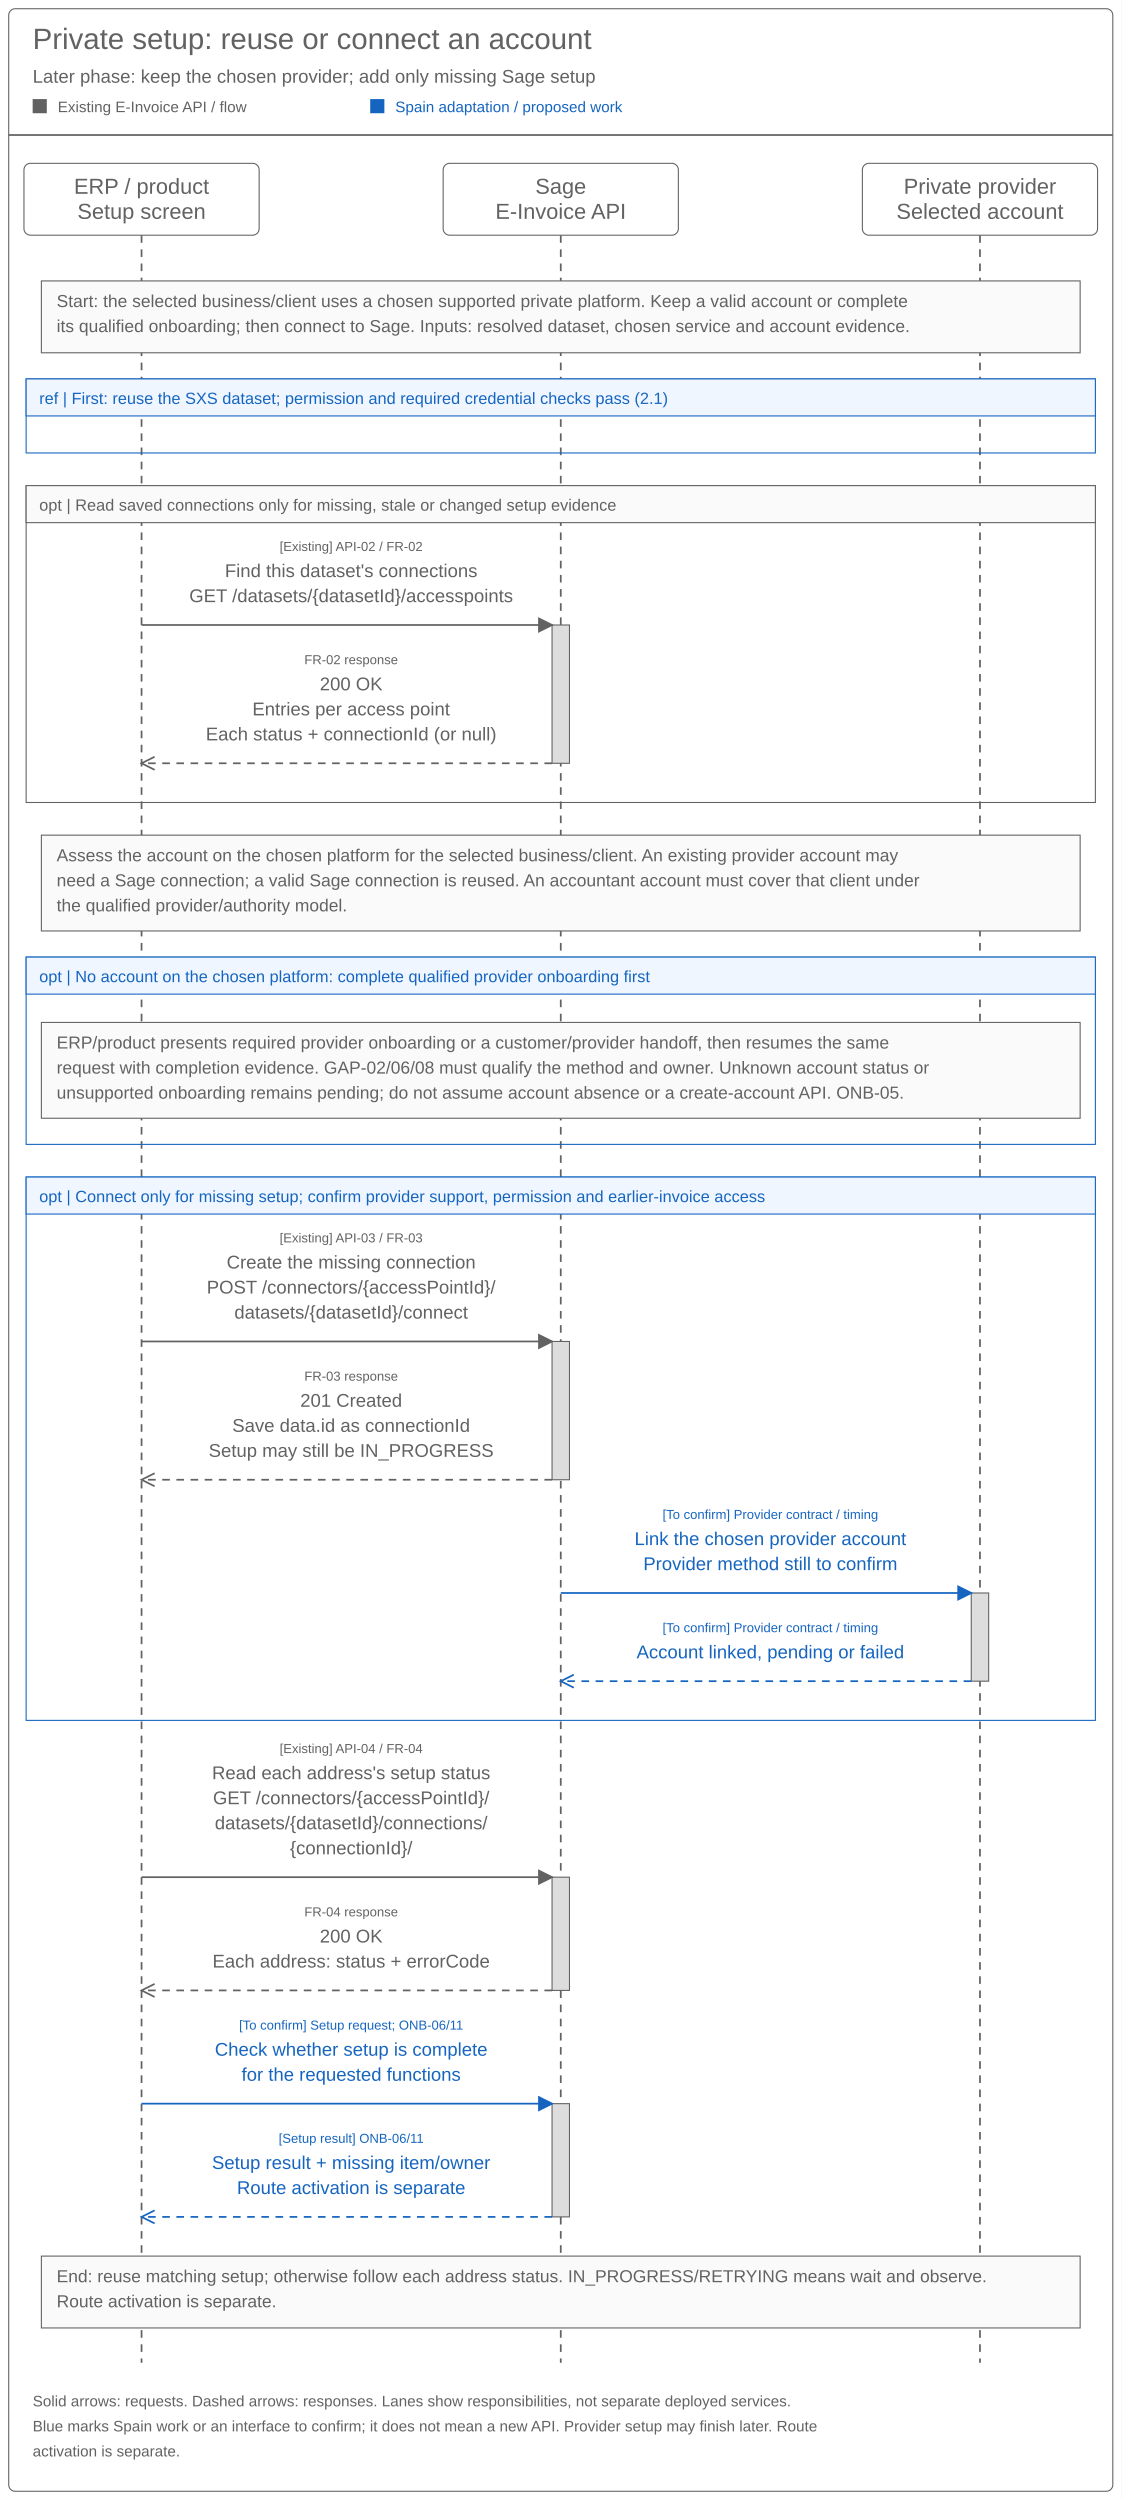
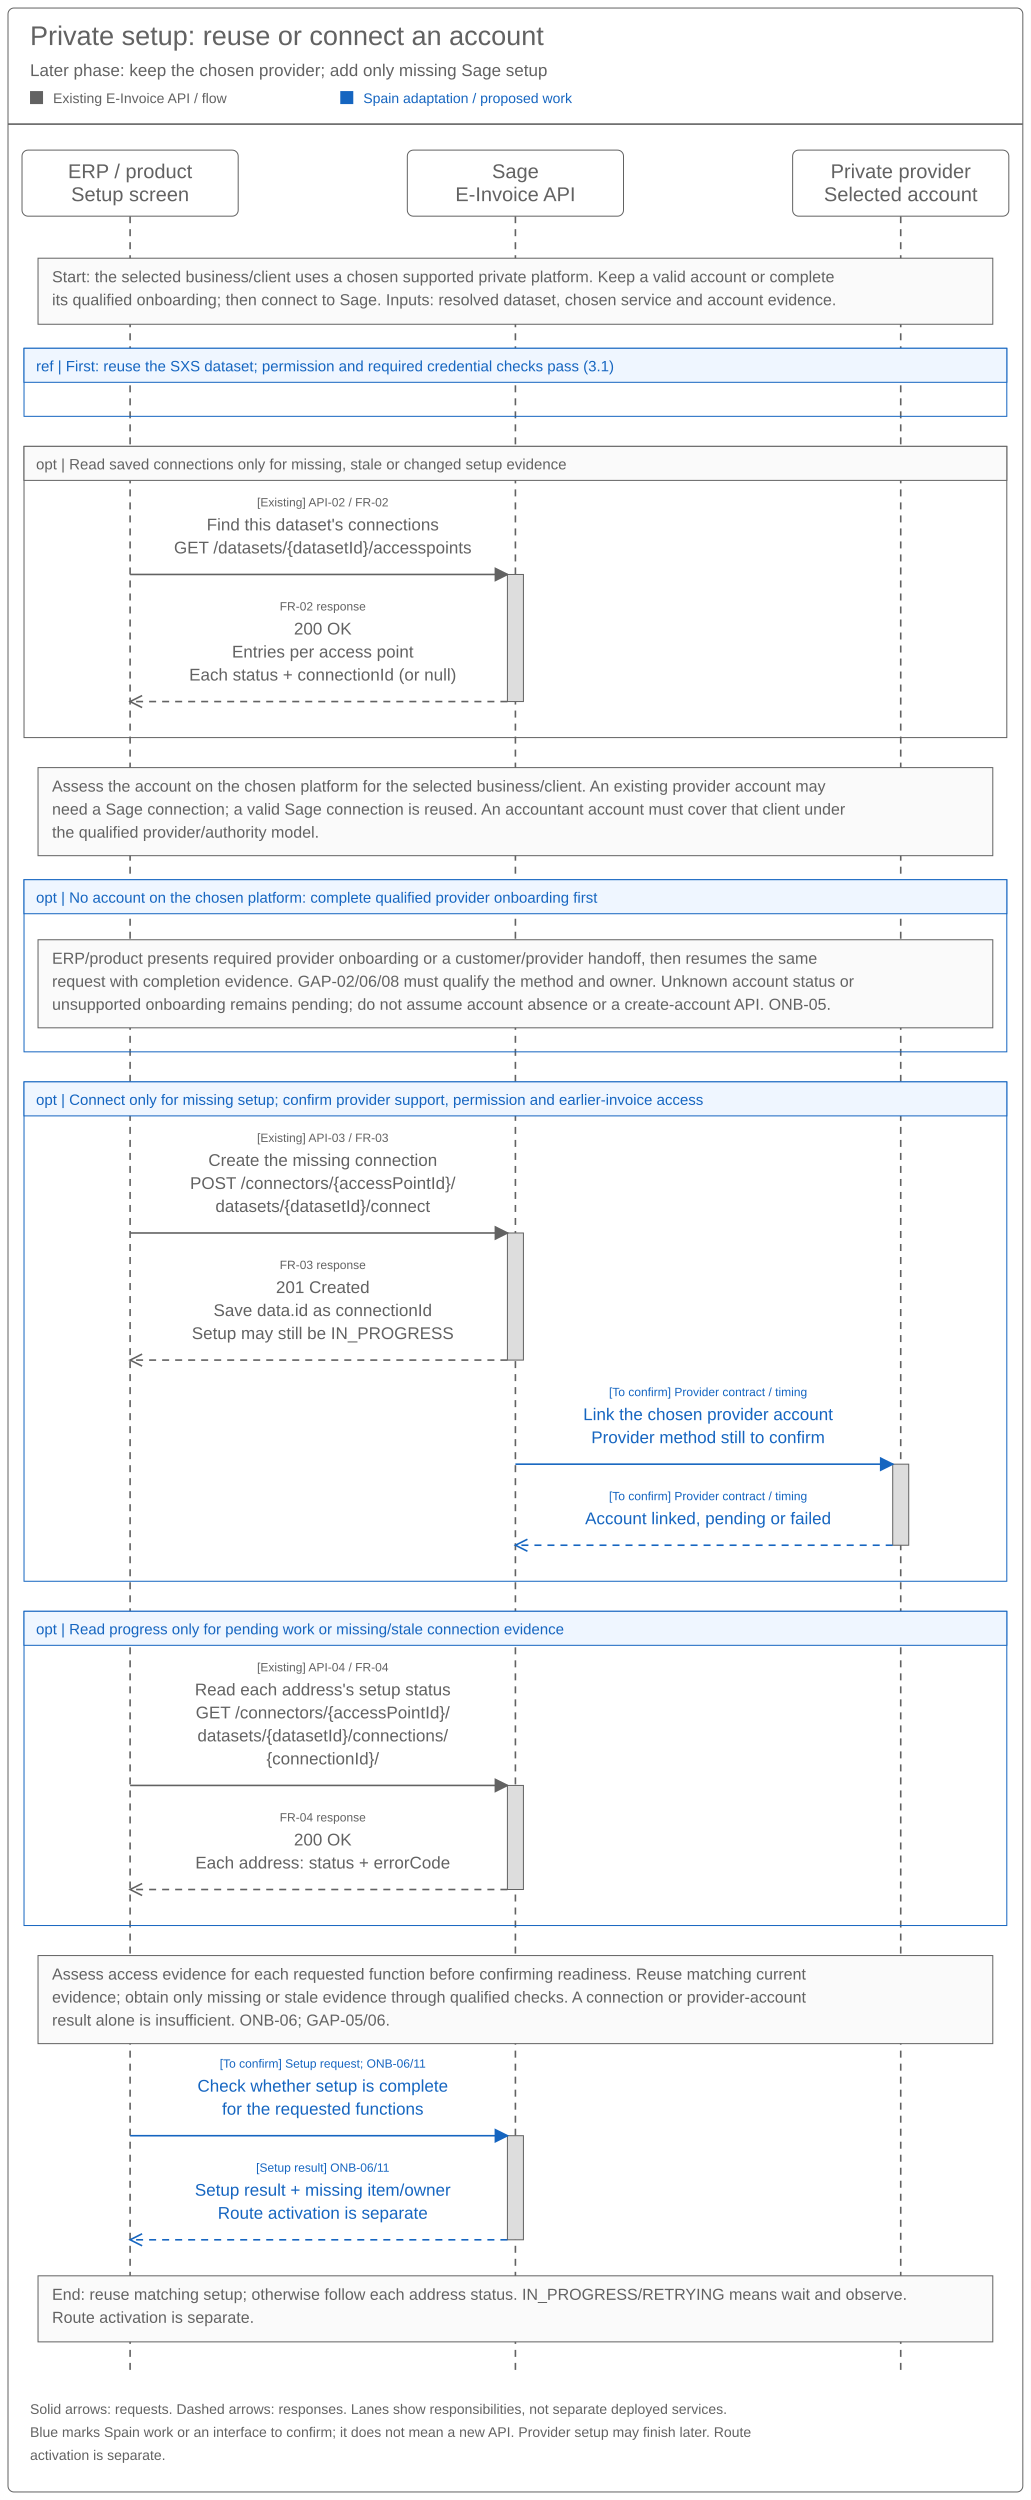
- <svg xmlns="http://www.w3.org/2000/svg" aria-label="Private setup: reuse or connect an account" width="1030" height="2296" viewBox="0 0 1030 2296" role="img">
-   <rect width="1030" height="2296" fill="white" />
-   <rect x="8" y="8" width="1014" height="2280" fill="white" stroke="#626262" rx="6" />
+ <svg xmlns="http://www.w3.org/2000/svg" aria-label="Private setup: reuse or connect an account" width="1030" height="2498" viewBox="0 0 1030 2498" role="img">
+   <rect width="1030" height="2498" fill="white" />
+   <rect x="8" y="8" width="1014" height="2482" fill="white" stroke="#626262" rx="6" />
  <text font-family="Arial, sans-serif" font-size="27" text-anchor="start" x="30" y="45" fill="#626262">Private setup: reuse or connect an account</text>
  <text font-family="Arial, sans-serif" font-size="17" text-anchor="start" x="30" y="76" fill="#626262">Later phase: keep the chosen provider; add only missing Sage setup</text>
  <path d="M 8,124 L 1022,124" fill="none" stroke="#626262" stroke-width="1.6" />
-   <path d="M 130,216 L 130,2170" fill="none" stroke="#626262" stroke-width="1.6" stroke-dasharray="7 6" />
+   <path d="M 130,216 L 130,2372" fill="none" stroke="#626262" stroke-width="1.6" stroke-dasharray="7 6" />
  <rect x="22" y="150" width="216" height="66" fill="white" stroke="#626262" rx="6" />
  <text font-family="Arial, sans-serif" font-size="20" text-anchor="middle" x="130" y="178" fill="#626262">ERP / product</text>
  <text font-family="Arial, sans-serif" font-size="20" text-anchor="middle" x="130" y="201" fill="#626262">Setup screen</text>
-   <path d="M 515,216 L 515,2170" fill="none" stroke="#626262" stroke-width="1.6" stroke-dasharray="7 6" />
+   <path d="M 515,216 L 515,2372" fill="none" stroke="#626262" stroke-width="1.6" stroke-dasharray="7 6" />
  <rect x="407" y="150" width="216" height="66" fill="white" stroke="#626262" rx="6" />
  <text font-family="Arial, sans-serif" font-size="20" text-anchor="middle" x="515" y="178" fill="#626262">Sage</text>
  <text font-family="Arial, sans-serif" font-size="20" text-anchor="middle" x="515" y="201" fill="#626262">E-Invoice API</text>
-   <path d="M 900,216 L 900,2170" fill="none" stroke="#626262" stroke-width="1.6" stroke-dasharray="7 6" />
+   <path d="M 900,216 L 900,2372" fill="none" stroke="#626262" stroke-width="1.6" stroke-dasharray="7 6" />
  <rect x="792" y="150" width="216" height="66" fill="white" stroke="#626262" rx="6" />
  <text font-family="Arial, sans-serif" font-size="20" text-anchor="middle" x="900" y="178" fill="#626262">Private provider</text>
  <text font-family="Arial, sans-serif" font-size="20" text-anchor="middle" x="900" y="201" fill="#626262">Selected account</text>
  <rect x="24" y="348" width="982" height="68" fill="none" stroke="#1565C0" rx="0" />
  <rect x="24" y="446" width="982" height="291" fill="none" stroke="#626262" rx="0" />
  <rect x="24" y="879" width="982" height="172" fill="none" stroke="#1565C0" rx="0" />
  <rect x="24" y="1081" width="982" height="499" fill="none" stroke="#1565C0" rx="0" />
+   <rect x="24" y="1610" width="982" height="314" fill="none" stroke="#1565C0" rx="0" />
  <rect x="507" y="574" width="16" height="127" fill="#dddddd" stroke="#626262" rx="0" />
  <rect x="507" y="1232" width="16" height="127" fill="#dddddd" stroke="#626262" rx="0" />
  <rect x="892" y="1463" width="16" height="81" fill="#dddddd" stroke="#626262" rx="0" />
-   <rect x="507" y="1724" width="16" height="104" fill="#dddddd" stroke="#626262" rx="0" />
-   <rect x="507" y="1932" width="16" height="104" fill="#dddddd" stroke="#626262" rx="0" />
+   <rect x="507" y="1784" width="16" height="104" fill="#dddddd" stroke="#626262" rx="0" />
+   <rect x="507" y="2134" width="16" height="104" fill="#dddddd" stroke="#626262" rx="0" />
  <rect x="24" y="348" width="982" height="34" fill="#EFF6FF" stroke="#1565C0" rx="0" />
-   <text font-family="Arial, sans-serif" font-size="15" text-anchor="start" x="36" y="371" fill="#1565C0">ref | First: reuse the SXS dataset; permission and required credential checks pass (2.1)</text>
+   <text font-family="Arial, sans-serif" font-size="15" text-anchor="start" x="36" y="371" fill="#1565C0">ref | First: reuse the SXS dataset; permission and required credential checks pass (3.1)</text>
  <rect x="24" y="446" width="982" height="34" fill="#FAFAFA" stroke="#626262" rx="0" />
  <text font-family="Arial, sans-serif" font-size="15" text-anchor="start" x="36" y="469" fill="#626262">opt | Read saved connections only for missing, stale or changed setup evidence</text>
  <rect x="24" y="879" width="982" height="34" fill="#EFF6FF" stroke="#1565C0" rx="0" />
  <text font-family="Arial, sans-serif" font-size="15" text-anchor="start" x="36" y="902" fill="#1565C0">opt | No account on the chosen platform: complete qualified provider onboarding first</text>
  <rect x="24" y="1081" width="982" height="34" fill="#EFF6FF" stroke="#1565C0" rx="0" />
  <text font-family="Arial, sans-serif" font-size="15" text-anchor="start" x="36" y="1104" fill="#1565C0">opt | Connect only for missing setup; confirm provider support, permission and earlier-invoice access</text>
+   <rect x="24" y="1610" width="982" height="34" fill="#EFF6FF" stroke="#1565C0" rx="0" />
+   <text font-family="Arial, sans-serif" font-size="15" text-anchor="start" x="36" y="1633" fill="#1565C0">opt | Read progress only for pending work or missing/stale connection evidence</text>
  <rect x="38" y="258" width="954" height="66" fill="#fafafa" stroke="#626262" rx="0" />
  <text font-family="Arial, sans-serif" font-size="16" text-anchor="start" x="52" y="282" fill="#626262">Start: the selected business/client uses a chosen supported private platform. Keep a valid account or complete</text>
  <text font-family="Arial, sans-serif" font-size="16" text-anchor="start" x="52" y="305" fill="#626262">its qualified onboarding; then connect to Sage. Inputs: resolved dataset, chosen service and account evidence.</text>
  <rect x="38" y="767" width="954" height="88" fill="#fafafa" stroke="#626262" rx="0" />
  <text font-family="Arial, sans-serif" font-size="16" text-anchor="start" x="52" y="791" fill="#626262">Assess the account on the chosen platform for the selected business/client. An existing provider account may</text>
  <text font-family="Arial, sans-serif" font-size="16" text-anchor="start" x="52" y="814" fill="#626262">need a Sage connection; a valid Sage connection is reused. An accountant account must cover that client under</text>
  <text font-family="Arial, sans-serif" font-size="16" text-anchor="start" x="52" y="837" fill="#626262">the qualified provider/authority model.</text>
  <rect x="38" y="939" width="954" height="88" fill="#fafafa" stroke="#626262" rx="0" />
  <text font-family="Arial, sans-serif" font-size="16" text-anchor="start" x="52" y="963" fill="#626262">ERP/product presents required provider onboarding or a customer/provider handoff, then resumes the same</text>
  <text font-family="Arial, sans-serif" font-size="16" text-anchor="start" x="52" y="986" fill="#626262">request with completion evidence. GAP-02/06/08 must qualify the method and owner. Unknown account status or</text>
  <text font-family="Arial, sans-serif" font-size="16" text-anchor="start" x="52" y="1009" fill="#626262">unsupported onboarding remains pending; do not assume account absence or a create-account API. ONB-05.</text>
-   <rect x="38" y="2072" width="954" height="66" fill="#fafafa" stroke="#626262" rx="0" />
-   <text font-family="Arial, sans-serif" font-size="16" text-anchor="start" x="52" y="2096" fill="#626262">End: reuse matching setup; otherwise follow each address status. IN_PROGRESS/RETRYING means wait and observe.</text>
-   <text font-family="Arial, sans-serif" font-size="16" text-anchor="start" x="52" y="2119" fill="#626262">Route activation is separate.</text>
+   <rect x="38" y="1954" width="954" height="88" fill="#fafafa" stroke="#626262" rx="0" />
+   <text font-family="Arial, sans-serif" font-size="16" text-anchor="start" x="52" y="1978" fill="#626262">Assess access evidence for each requested function before confirming readiness. Reuse matching current</text>
+   <text font-family="Arial, sans-serif" font-size="16" text-anchor="start" x="52" y="2001" fill="#626262">evidence; obtain only missing or stale evidence through qualified checks. A connection or provider-account</text>
+   <text font-family="Arial, sans-serif" font-size="16" text-anchor="start" x="52" y="2024" fill="#626262">result alone is insufficient. ONB-06; GAP-05/06.</text>
+   <rect x="38" y="2274" width="954" height="66" fill="#fafafa" stroke="#626262" rx="0" />
+   <text font-family="Arial, sans-serif" font-size="16" text-anchor="start" x="52" y="2298" fill="#626262">End: reuse matching setup; otherwise follow each address status. IN_PROGRESS/RETRYING means wait and observe.</text>
+   <text font-family="Arial, sans-serif" font-size="16" text-anchor="start" x="52" y="2321" fill="#626262">Route activation is separate.</text>
  <rect x="142" y="488" width="361" height="77" fill="white" stroke="none" rx="0" />
  <text font-family="Arial, sans-serif" font-size="12" text-anchor="middle" x="322.5" y="506" fill="#626262">[Existing] API-02 / FR-02</text>
  <text font-family="Arial, sans-serif" font-size="17" text-anchor="middle" x="322.5" y="530" fill="#626262">Find this dataset's connections</text>
  <text font-family="Arial, sans-serif" font-size="17" text-anchor="middle" x="322.5" y="553" fill="#626262">GET /datasets/{datasetId}/accesspoints</text>
  <path d="M 130,574 L 507,574" fill="none" stroke="#626262" stroke-width="1.6" />
  <path stroke-width="1.6" d="M 495,568 L 507,574 L 495,580 Z" fill="#626262" stroke="#626262" />
  <rect x="142" y="592" width="361" height="100" fill="white" stroke="none" rx="0" />
  <text font-family="Arial, sans-serif" font-size="12" text-anchor="middle" x="322.5" y="610" fill="#626262">FR-02 response</text>
  <text font-family="Arial, sans-serif" font-size="17" text-anchor="middle" x="322.5" y="634" fill="#626262">200 OK</text>
  <text font-family="Arial, sans-serif" font-size="17" text-anchor="middle" x="322.5" y="657" fill="#626262">Entries per access point</text>
  <text font-family="Arial, sans-serif" font-size="17" text-anchor="middle" x="322.5" y="680" fill="#626262">Each status + connectionId (or null)</text>
  <path d="M 507,701 L 130,701" fill="none" stroke="#626262" stroke-width="1.6" stroke-dasharray="7 6" />
  <path stroke-width="1.6" d="M 142,695 L 130,701 L 142,707" fill="none" stroke="#626262" />
  <rect x="142" y="1123" width="361" height="100" fill="white" stroke="none" rx="0" />
  <text font-family="Arial, sans-serif" font-size="12" text-anchor="middle" x="322.5" y="1141" fill="#626262">[Existing] API-03 / FR-03</text>
  <text font-family="Arial, sans-serif" font-size="17" text-anchor="middle" x="322.5" y="1165" fill="#626262">Create the missing connection</text>
  <text font-family="Arial, sans-serif" font-size="17" text-anchor="middle" x="322.5" y="1188" fill="#626262">POST /connectors/{accessPointId}/</text>
  <text font-family="Arial, sans-serif" font-size="17" text-anchor="middle" x="322.5" y="1211" fill="#626262">datasets/{datasetId}/connect</text>
  <path d="M 130,1232 L 507,1232" fill="none" stroke="#626262" stroke-width="1.6" />
  <path stroke-width="1.6" d="M 495,1226 L 507,1232 L 495,1238 Z" fill="#626262" stroke="#626262" />
  <rect x="142" y="1250" width="361" height="100" fill="white" stroke="none" rx="0" />
  <text font-family="Arial, sans-serif" font-size="12" text-anchor="middle" x="322.5" y="1268" fill="#626262">FR-03 response</text>
  <text font-family="Arial, sans-serif" font-size="17" text-anchor="middle" x="322.5" y="1292" fill="#626262">201 Created</text>
  <text font-family="Arial, sans-serif" font-size="17" text-anchor="middle" x="322.5" y="1315" fill="#626262">Save data.id as connectionId</text>
  <text font-family="Arial, sans-serif" font-size="17" text-anchor="middle" x="322.5" y="1338" fill="#626262">Setup may still be IN_PROGRESS</text>
  <path d="M 507,1359 L 130,1359" fill="none" stroke="#626262" stroke-width="1.6" stroke-dasharray="7 6" />
  <path stroke-width="1.6" d="M 142,1353 L 130,1359 L 142,1365" fill="none" stroke="#626262" />
  <rect x="527" y="1377" width="361" height="77" fill="white" stroke="none" rx="0" />
  <text font-family="Arial, sans-serif" font-size="12" text-anchor="middle" x="707.5" y="1395" fill="#1565C0">[To confirm] Provider contract / timing</text>
  <text font-family="Arial, sans-serif" font-size="17" text-anchor="middle" x="707.5" y="1419" fill="#1565C0">Link the chosen provider account</text>
  <text font-family="Arial, sans-serif" font-size="17" text-anchor="middle" x="707.5" y="1442" fill="#1565C0">Provider method still to confirm</text>
  <path d="M 515,1463 L 892,1463" fill="none" stroke="#1565C0" stroke-width="1.6" />
  <path stroke-width="1.6" d="M 880,1457 L 892,1463 L 880,1469 Z" fill="#1565C0" stroke="#1565C0" />
  <rect x="527" y="1481" width="361" height="54" fill="white" stroke="none" rx="0" />
  <text font-family="Arial, sans-serif" font-size="12" text-anchor="middle" x="707.5" y="1499" fill="#1565C0">[To confirm] Provider contract / timing</text>
  <text font-family="Arial, sans-serif" font-size="17" text-anchor="middle" x="707.5" y="1523" fill="#1565C0">Account linked, pending or failed</text>
  <path d="M 892,1544 L 515,1544" fill="none" stroke="#1565C0" stroke-width="1.6" stroke-dasharray="7 6" />
  <path stroke-width="1.6" d="M 527,1538 L 515,1544 L 527,1550" fill="none" stroke="#1565C0" />
-   <rect x="142" y="1592" width="361" height="123" fill="white" stroke="none" rx="0" />
-   <text font-family="Arial, sans-serif" font-size="12" text-anchor="middle" x="322.5" y="1610" fill="#626262">[Existing] API-04 / FR-04</text>
-   <text font-family="Arial, sans-serif" font-size="17" text-anchor="middle" x="322.5" y="1634" fill="#626262">Read each address's setup status</text>
-   <text font-family="Arial, sans-serif" font-size="17" text-anchor="middle" x="322.5" y="1657" fill="#626262">GET /connectors/{accessPointId}/</text>
-   <text font-family="Arial, sans-serif" font-size="17" text-anchor="middle" x="322.5" y="1680" fill="#626262">datasets/{datasetId}/connections/</text>
-   <text font-family="Arial, sans-serif" font-size="17" text-anchor="middle" x="322.5" y="1703" fill="#626262">{connectionId}/</text>
-   <path d="M 130,1724 L 507,1724" fill="none" stroke="#626262" stroke-width="1.6" />
-   <path stroke-width="1.6" d="M 495,1718 L 507,1724 L 495,1730 Z" fill="#626262" stroke="#626262" />
-   <rect x="142" y="1742" width="361" height="77" fill="white" stroke="none" rx="0" />
-   <text font-family="Arial, sans-serif" font-size="12" text-anchor="middle" x="322.5" y="1760" fill="#626262">FR-04 response</text>
-   <text font-family="Arial, sans-serif" font-size="17" text-anchor="middle" x="322.5" y="1784" fill="#626262">200 OK</text>
-   <text font-family="Arial, sans-serif" font-size="17" text-anchor="middle" x="322.5" y="1807" fill="#626262">Each address: status + errorCode</text>
-   <path d="M 507,1828 L 130,1828" fill="none" stroke="#626262" stroke-width="1.6" stroke-dasharray="7 6" />
-   <path stroke-width="1.6" d="M 142,1822 L 130,1828 L 142,1834" fill="none" stroke="#626262" />
-   <rect x="142" y="1846" width="361" height="77" fill="white" stroke="none" rx="0" />
-   <text font-family="Arial, sans-serif" font-size="12" text-anchor="middle" x="322.5" y="1864" fill="#1565C0">[To confirm] Setup request; ONB-06/11</text>
-   <text font-family="Arial, sans-serif" font-size="17" text-anchor="middle" x="322.5" y="1888" fill="#1565C0">Check whether setup is complete</text>
-   <text font-family="Arial, sans-serif" font-size="17" text-anchor="middle" x="322.5" y="1911" fill="#1565C0">for the requested functions</text>
-   <path d="M 130,1932 L 507,1932" fill="none" stroke="#1565C0" stroke-width="1.6" />
-   <path stroke-width="1.6" d="M 495,1926 L 507,1932 L 495,1938 Z" fill="#1565C0" stroke="#1565C0" />
-   <rect x="142" y="1950" width="361" height="77" fill="white" stroke="none" rx="0" />
-   <text font-family="Arial, sans-serif" font-size="12" text-anchor="middle" x="322.5" y="1968" fill="#1565C0">[Setup result] ONB-06/11</text>
-   <text font-family="Arial, sans-serif" font-size="17" text-anchor="middle" x="322.5" y="1992" fill="#1565C0">Setup result + missing item/owner</text>
-   <text font-family="Arial, sans-serif" font-size="17" text-anchor="middle" x="322.5" y="2015" fill="#1565C0">Route activation is separate</text>
-   <path d="M 507,2036 L 130,2036" fill="none" stroke="#1565C0" stroke-width="1.6" stroke-dasharray="7 6" />
-   <path stroke-width="1.6" d="M 142,2030 L 130,2036 L 142,2042" fill="none" stroke="#1565C0" />
-   <text font-family="Arial, sans-serif" font-size="14" text-anchor="start" x="30" y="2210" fill="#626262">Solid arrows: requests. Dashed arrows: responses. Lanes show responsibilities, not separate deployed services.</text>
-   <text font-family="Arial, sans-serif" font-size="14" text-anchor="start" x="30" y="2233" fill="#626262">Blue marks Spain work or an interface to confirm; it does not mean a new API. Provider setup may finish later. Route</text>
-   <text font-family="Arial, sans-serif" font-size="14" text-anchor="start" x="30" y="2256" fill="#626262">activation is separate.</text>
+   <rect x="142" y="1652" width="361" height="123" fill="white" stroke="none" rx="0" />
+   <text font-family="Arial, sans-serif" font-size="12" text-anchor="middle" x="322.5" y="1670" fill="#626262">[Existing] API-04 / FR-04</text>
+   <text font-family="Arial, sans-serif" font-size="17" text-anchor="middle" x="322.5" y="1694" fill="#626262">Read each address's setup status</text>
+   <text font-family="Arial, sans-serif" font-size="17" text-anchor="middle" x="322.5" y="1717" fill="#626262">GET /connectors/{accessPointId}/</text>
+   <text font-family="Arial, sans-serif" font-size="17" text-anchor="middle" x="322.5" y="1740" fill="#626262">datasets/{datasetId}/connections/</text>
+   <text font-family="Arial, sans-serif" font-size="17" text-anchor="middle" x="322.5" y="1763" fill="#626262">{connectionId}/</text>
+   <path d="M 130,1784 L 507,1784" fill="none" stroke="#626262" stroke-width="1.6" />
+   <path stroke-width="1.6" d="M 495,1778 L 507,1784 L 495,1790 Z" fill="#626262" stroke="#626262" />
+   <rect x="142" y="1802" width="361" height="77" fill="white" stroke="none" rx="0" />
+   <text font-family="Arial, sans-serif" font-size="12" text-anchor="middle" x="322.5" y="1820" fill="#626262">FR-04 response</text>
+   <text font-family="Arial, sans-serif" font-size="17" text-anchor="middle" x="322.5" y="1844" fill="#626262">200 OK</text>
+   <text font-family="Arial, sans-serif" font-size="17" text-anchor="middle" x="322.5" y="1867" fill="#626262">Each address: status + errorCode</text>
+   <path d="M 507,1888 L 130,1888" fill="none" stroke="#626262" stroke-width="1.6" stroke-dasharray="7 6" />
+   <path stroke-width="1.6" d="M 142,1882 L 130,1888 L 142,1894" fill="none" stroke="#626262" />
+   <rect x="142" y="2048" width="361" height="77" fill="white" stroke="none" rx="0" />
+   <text font-family="Arial, sans-serif" font-size="12" text-anchor="middle" x="322.5" y="2066" fill="#1565C0">[To confirm] Setup request; ONB-06/11</text>
+   <text font-family="Arial, sans-serif" font-size="17" text-anchor="middle" x="322.5" y="2090" fill="#1565C0">Check whether setup is complete</text>
+   <text font-family="Arial, sans-serif" font-size="17" text-anchor="middle" x="322.5" y="2113" fill="#1565C0">for the requested functions</text>
+   <path d="M 130,2134 L 507,2134" fill="none" stroke="#1565C0" stroke-width="1.6" />
+   <path stroke-width="1.6" d="M 495,2128 L 507,2134 L 495,2140 Z" fill="#1565C0" stroke="#1565C0" />
+   <rect x="142" y="2152" width="361" height="77" fill="white" stroke="none" rx="0" />
+   <text font-family="Arial, sans-serif" font-size="12" text-anchor="middle" x="322.5" y="2170" fill="#1565C0">[Setup result] ONB-06/11</text>
+   <text font-family="Arial, sans-serif" font-size="17" text-anchor="middle" x="322.5" y="2194" fill="#1565C0">Setup result + missing item/owner</text>
+   <text font-family="Arial, sans-serif" font-size="17" text-anchor="middle" x="322.5" y="2217" fill="#1565C0">Route activation is separate</text>
+   <path d="M 507,2238 L 130,2238" fill="none" stroke="#1565C0" stroke-width="1.6" stroke-dasharray="7 6" />
+   <path stroke-width="1.6" d="M 142,2232 L 130,2238 L 142,2244" fill="none" stroke="#1565C0" />
+   <text font-family="Arial, sans-serif" font-size="14" text-anchor="start" x="30" y="2412" fill="#626262">Solid arrows: requests. Dashed arrows: responses. Lanes show responsibilities, not separate deployed services.</text>
+   <text font-family="Arial, sans-serif" font-size="14" text-anchor="start" x="30" y="2435" fill="#626262">Blue marks Spain work or an interface to confirm; it does not mean a new API. Provider setup may finish later. Route</text>
+   <text font-family="Arial, sans-serif" font-size="14" text-anchor="start" x="30" y="2458" fill="#626262">activation is separate.</text>
  <rect id="reuse-legend-grey-swatch" x="30" y="91" width="13" height="13" fill="#626262" />
  <text font-family="Arial, sans-serif" font-size="14" id="reuse-legend-grey-label" x="53" y="103" fill="#626262">Existing E-Invoice API / flow</text>
  <rect id="reuse-legend-blue-swatch" x="340" y="91" width="13" height="13" fill="#1565C0" />
  <text font-family="Arial, sans-serif" font-size="14" id="reuse-legend-blue-label" x="363" y="103" fill="#1565C0">Spain adaptation / proposed work</text>
</svg>
